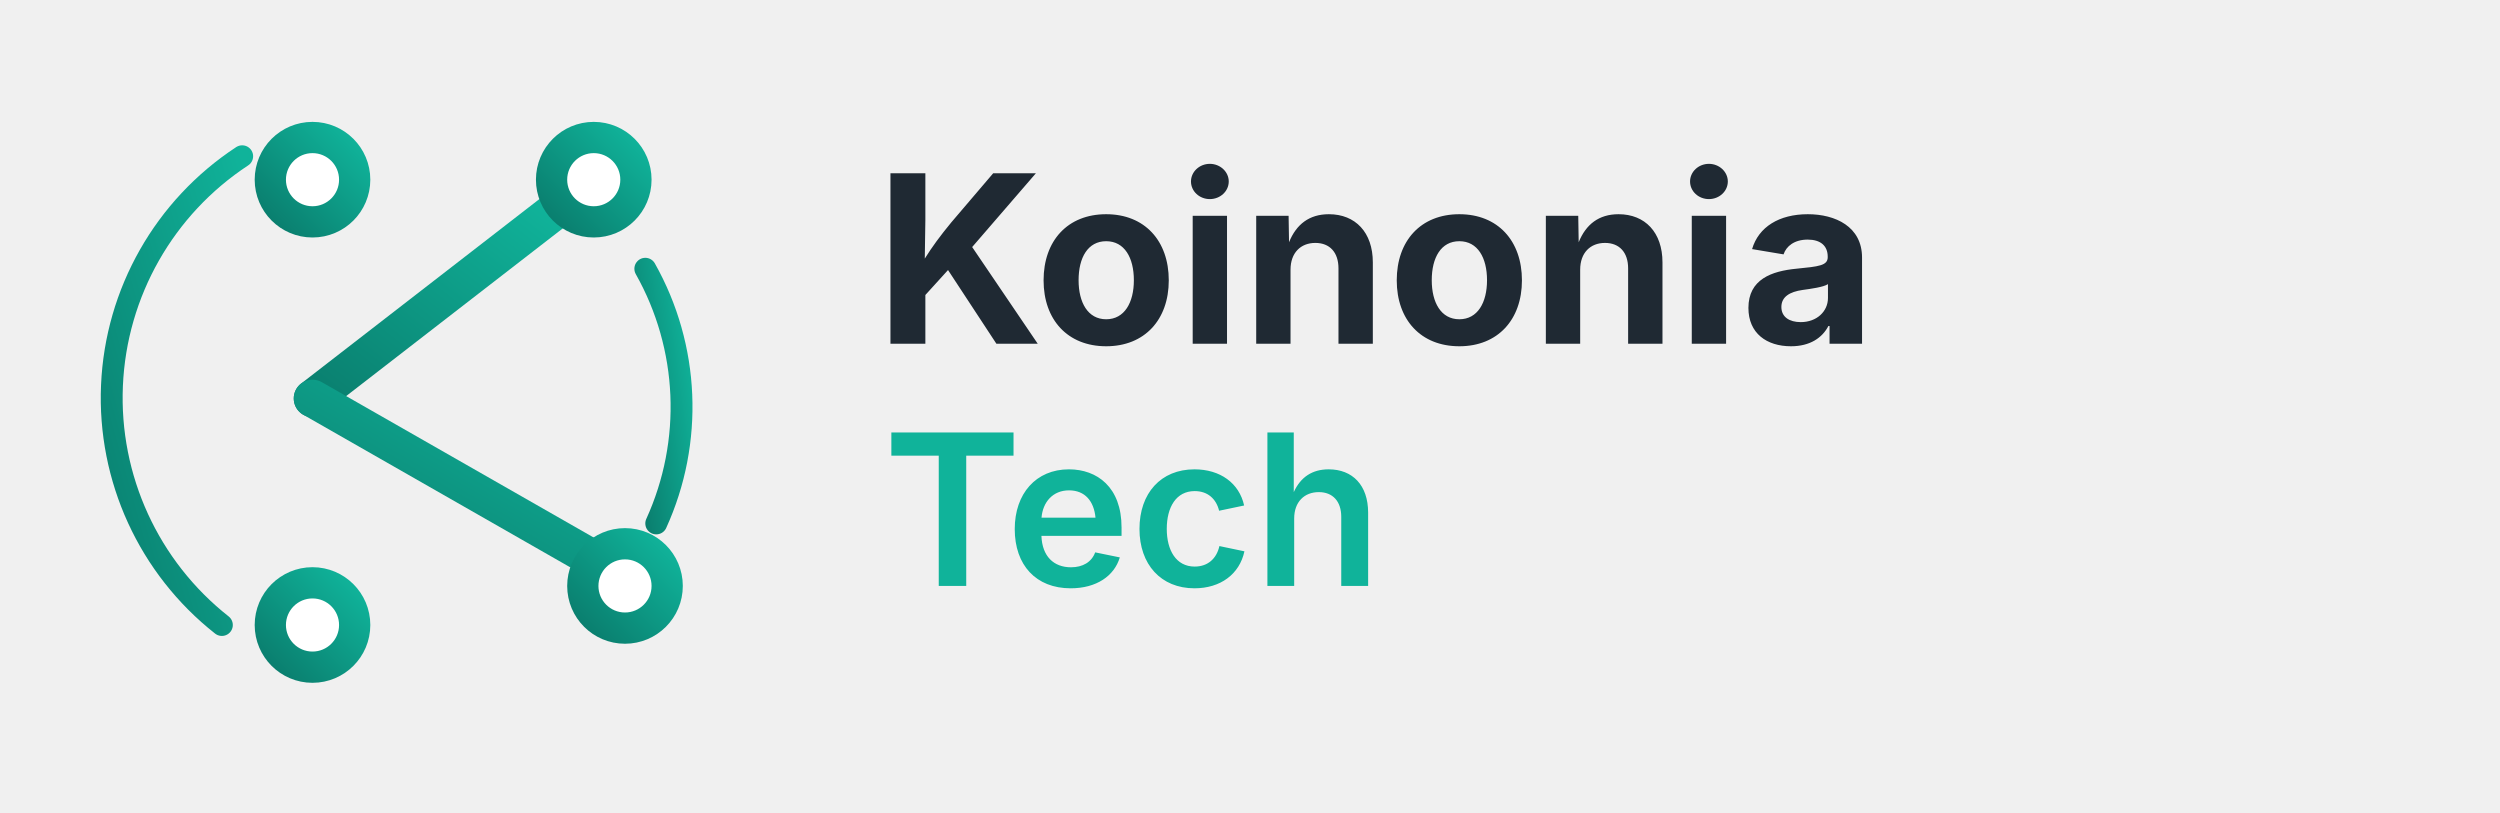
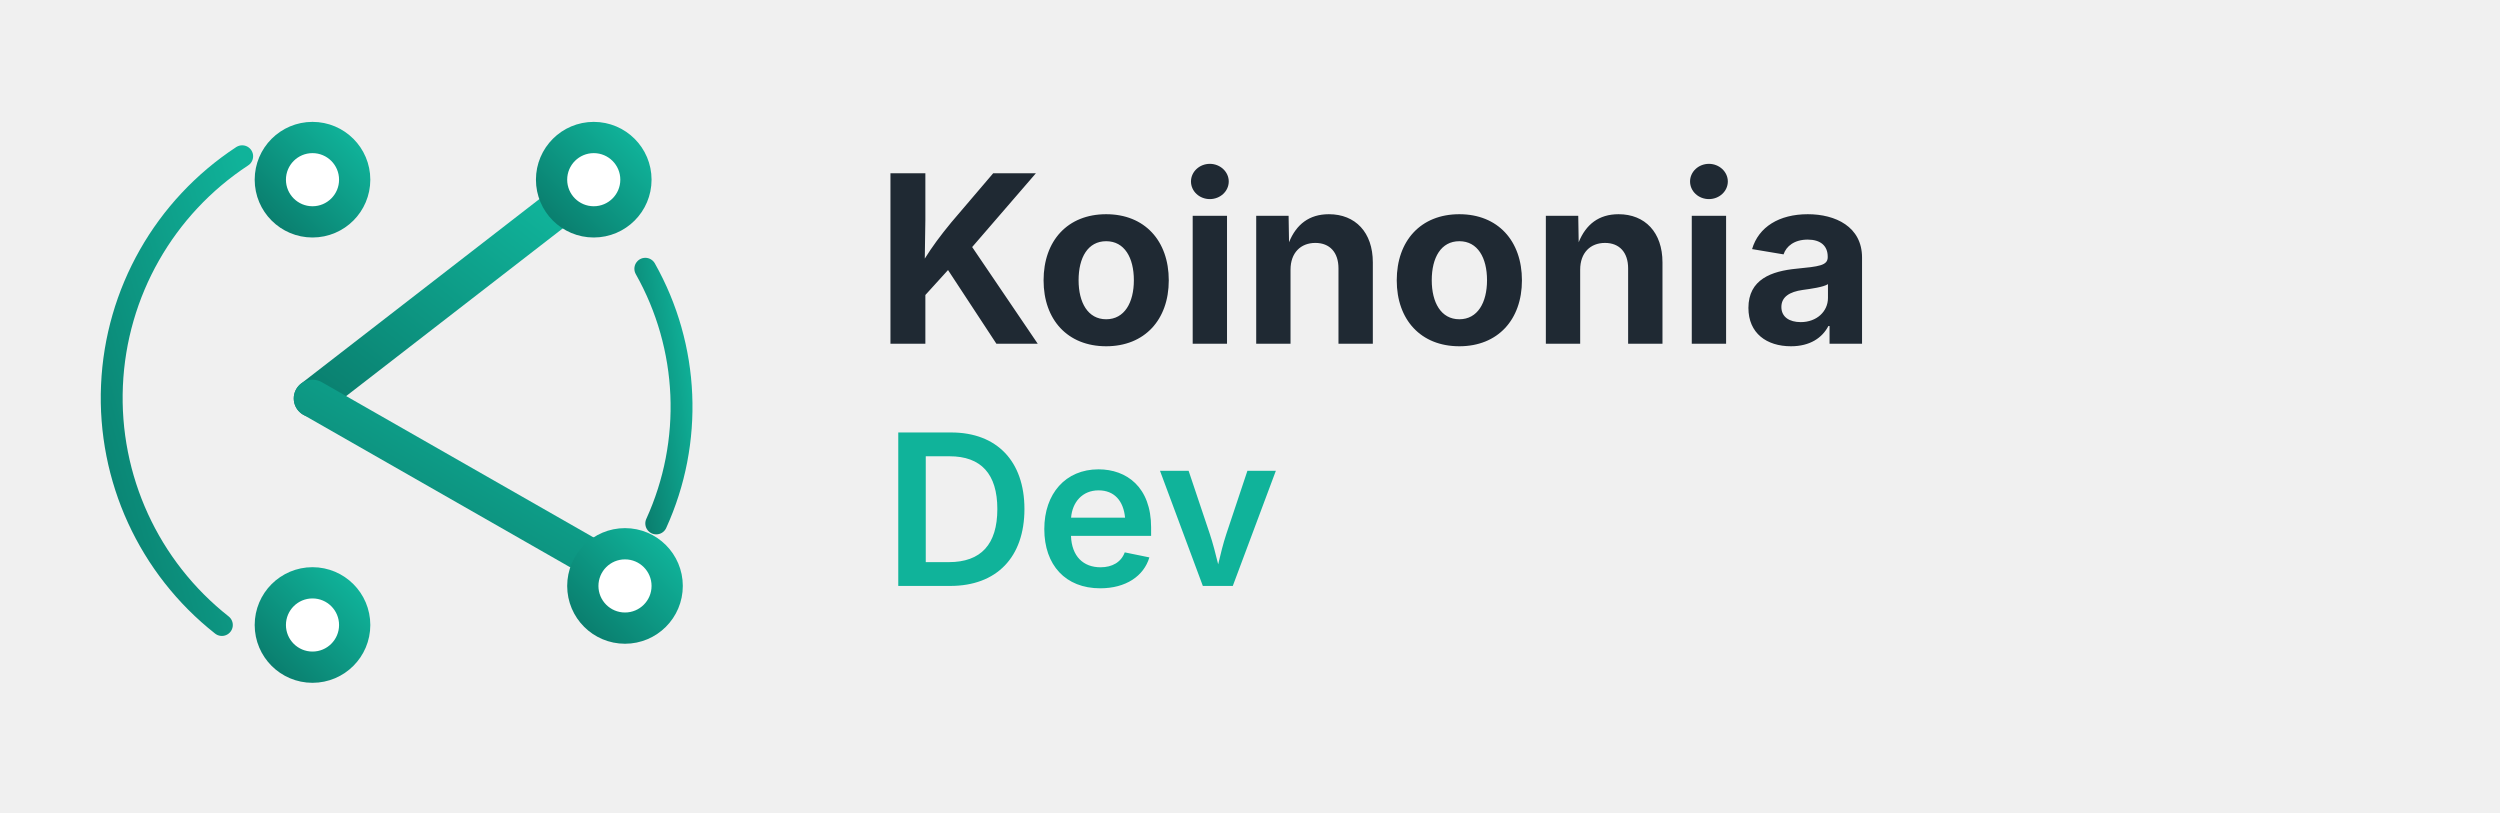
<svg xmlns="http://www.w3.org/2000/svg" width="1600" height="520" viewBox="0 0 1600 520">
  <g transform="translate(30,10) scale(1.0)">
    <defs>
      <linearGradient id="brandGradient" x1="0%" y1="100%" x2="100%" y2="0%">
        <stop offset="0%" stop-color="#0A7E6E" />
        <stop offset="100%" stop-color="#10B39A" />
      </linearGradient>
    </defs>
    <g fill="none" stroke="url(#brandGradient)" stroke-width="24" stroke-linecap="round" stroke-linejoin="round">
      <path d="M 170 135 L 170 355" />
      <path d="M 170 245 L 325 125" />
      <path d="M 170 245 L 345 345" />
      <path d="M 125 90 A 185 185 0 0 0 112 390" stroke-width="14" />
      <path d="M 383 162 A 180 180 0 0 1 390 325" stroke-width="14" />
    </g>
    <g fill="#FFFFFF" stroke="url(#brandGradient)" stroke-width="20">
      <circle cx="170" cy="105" r="27" />
      <circle cx="170" cy="390" r="27" />
      <circle cx="350" cy="105" r="27" />
      <circle cx="370" cy="365" r="27" />
    </g>
  </g>
  <text x="560" y="220" font-family="Plus Jakarta Sans, Inter, Arial, sans-serif" font-size="150" font-weight="700" fill="#1F2933">Koinonia</text>
-   <text x="565" y="375" font-family="Plus Jakarta Sans, Inter, Arial, sans-serif" font-size="135" font-weight="600" fill="#10B39A">Tech</text>
+   <text x="565" y="375" font-family="Plus Jakarta Sans, Inter, Arial, sans-serif" font-size="135" font-weight="600" fill="#10B39A">Dev</text>
</svg>
